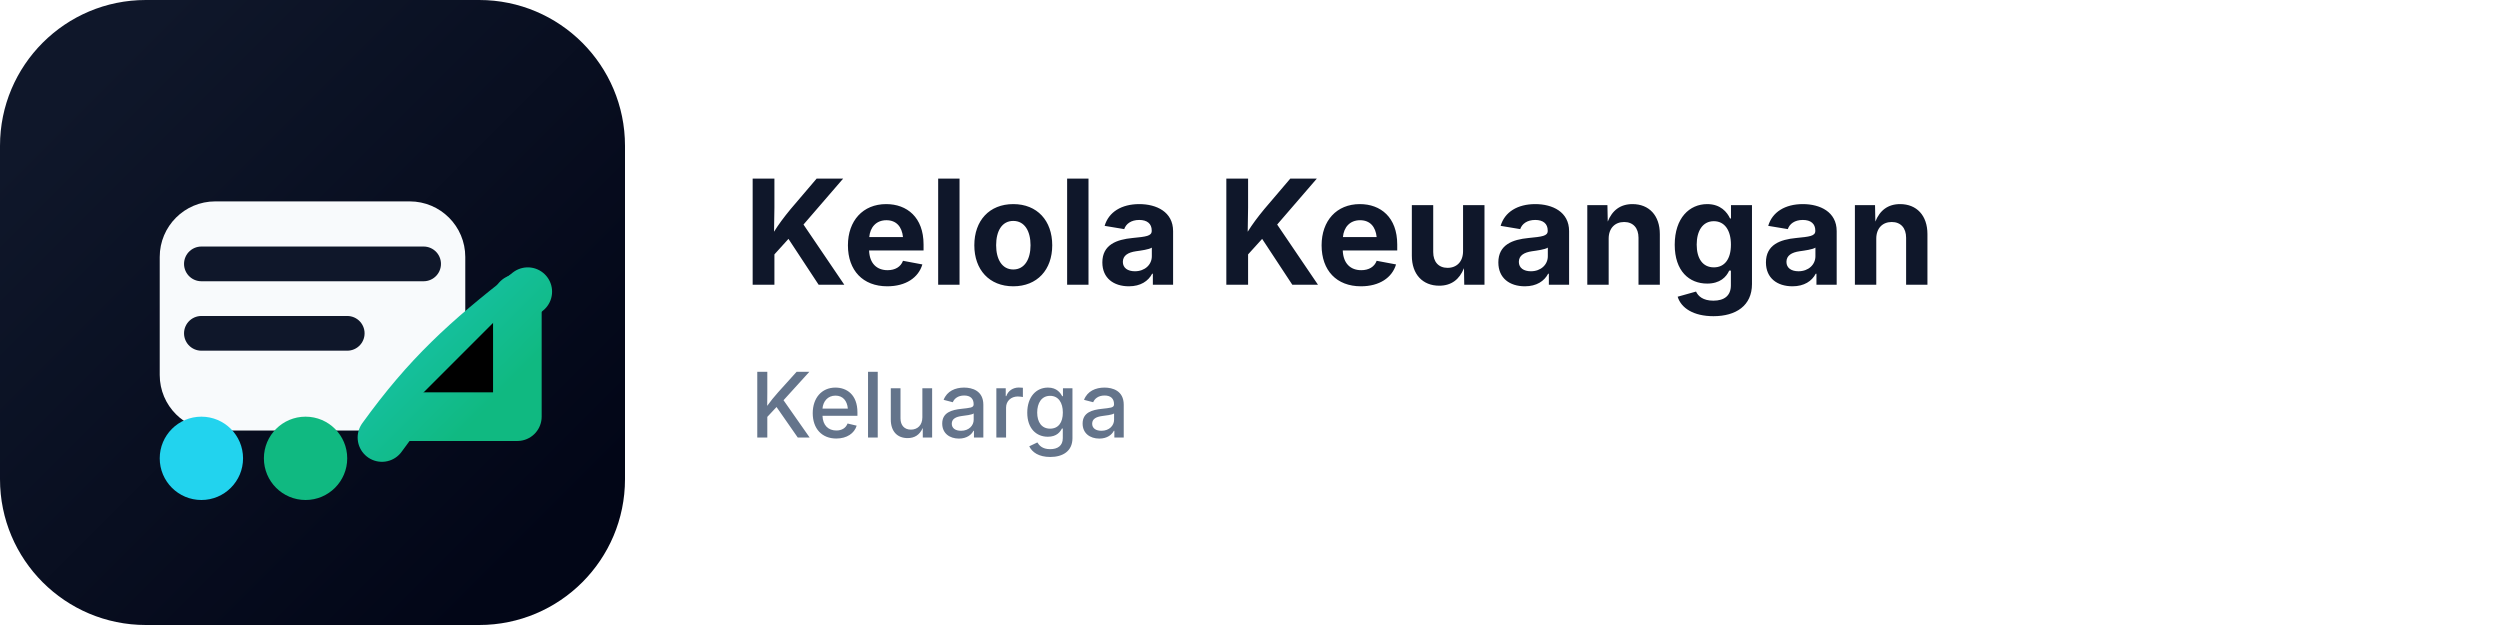
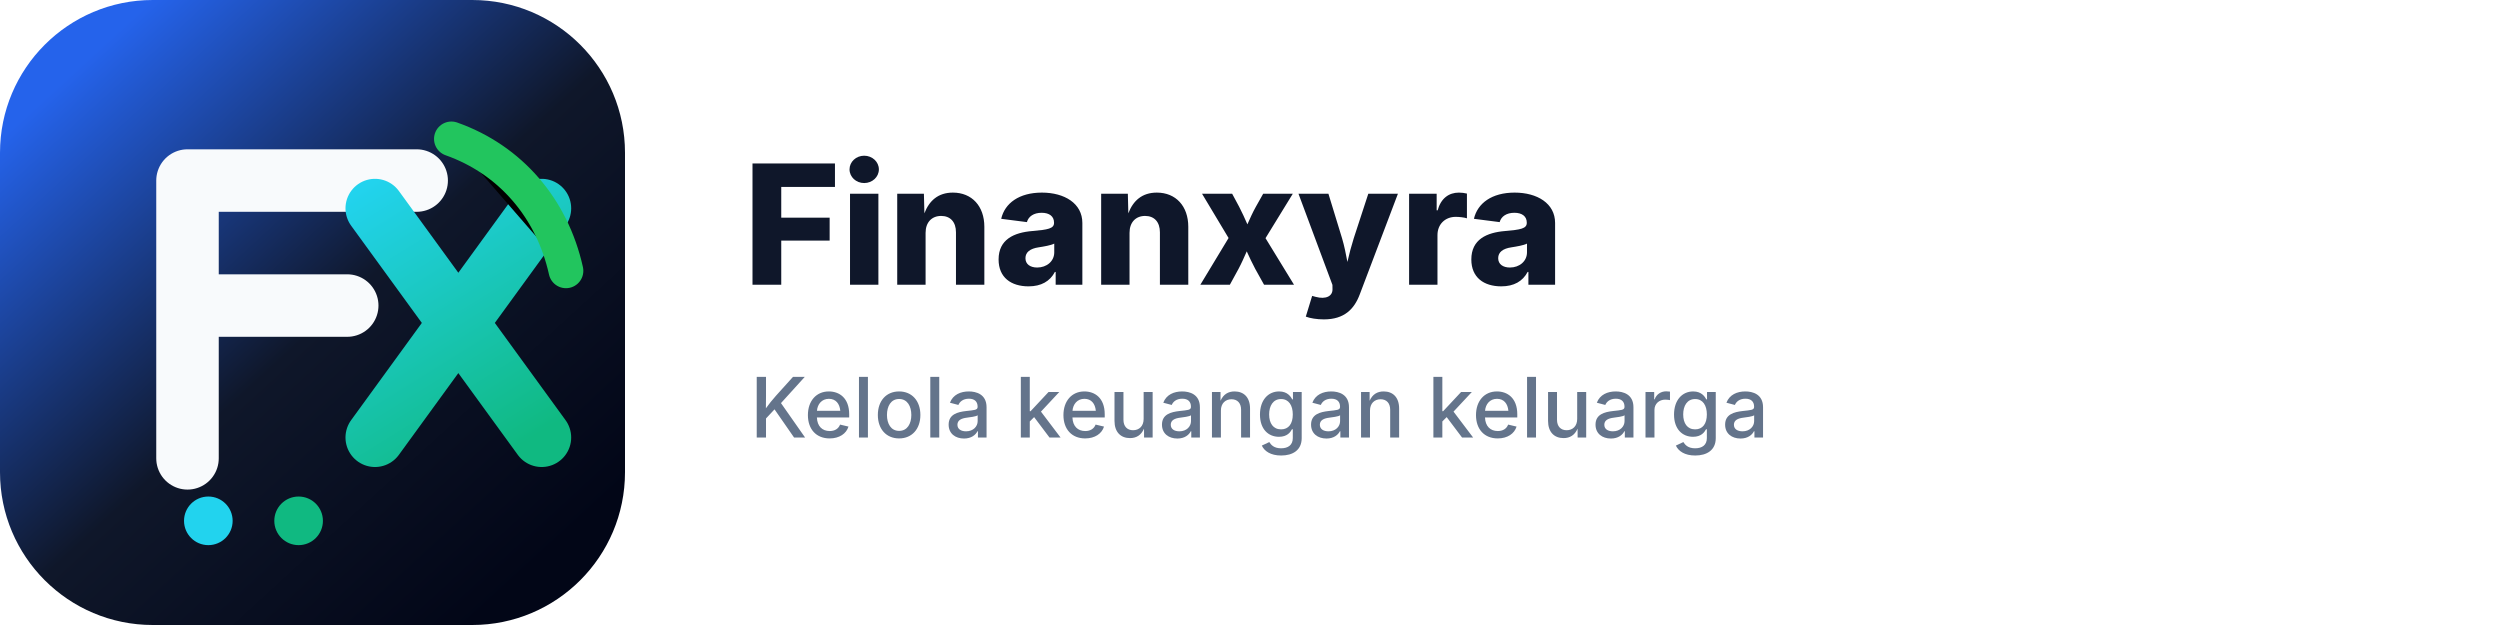
- <svg xmlns="http://www.w3.org/2000/svg" viewBox="0 0 720 180" role="img" aria-label="Kelola Keuangan Keluarga">
+ <svg xmlns="http://www.w3.org/2000/svg" viewBox="0 0 720 180" role="img" aria-label="Finanxyra">
  <defs>
-     <linearGradient id="brand-bg" x1="24" x2="156" y1="24" y2="156" gradientUnits="userSpaceOnUse">
-       <stop stop-color="#0f172a" />
+     <linearGradient id="brand-bg" x1="24" x2="156" y1="18" y2="162" gradientUnits="userSpaceOnUse">
+       <stop stop-color="#2563eb" />
+       <stop offset="0.52" stop-color="#0f172a" />
      <stop offset="1" stop-color="#020617" />
    </linearGradient>
-     <linearGradient id="brand-accent" x1="60" x2="132" y1="54" y2="126" gradientUnits="userSpaceOnUse">
+     <linearGradient id="brand-accent" x1="104" x2="150" y1="54" y2="128" gradientUnits="userSpaceOnUse">
      <stop stop-color="#22d3ee" />
      <stop offset="1" stop-color="#10b981" />
    </linearGradient>
  </defs>
-   <rect width="180" height="180" rx="42" fill="url(#brand-bg)" />
-   <rect x="46" y="58" width="88" height="66" rx="16" fill="#f8fafc" />
-   <path d="M58 76h64M58 96h42" stroke="#0f172a" stroke-width="10" stroke-linecap="round" />
-   <path d="M110 126c13-18 24-28 42-42" stroke="url(#brand-accent)" stroke-width="14" stroke-linecap="round" />
-   <path d="M149 86v34h-34" stroke="url(#brand-accent)" stroke-width="14" stroke-linecap="round" stroke-linejoin="round" />
-   <circle cx="58" cy="132" r="12" fill="#22d3ee" />
-   <circle cx="88" cy="132" r="12" fill="#10b981" />
-   <text x="214" y="82" fill="#0f172a" font-family="Inter, Arial, sans-serif" font-size="42" font-weight="700">Kelola Keuangan</text>
-   <text x="216" y="126" fill="#64748b" font-family="Inter, Arial, sans-serif" font-size="26" font-weight="500">Keluarga</text>
+   <rect width="180" height="180" rx="44" fill="url(#brand-bg)" />
+   <path d="M54 52h66M54 88h46M54 132V52" stroke="#f8fafc" stroke-width="18" stroke-linecap="round" stroke-linejoin="round" />
+   <path d="M108 126l48-66M156 126l-48-66" stroke="url(#brand-accent)" stroke-width="17" stroke-linecap="round" />
+   <path d="M130 40c17 6 29 20 33 38" stroke="#22c55e" stroke-width="10" stroke-linecap="round" />
+   <circle cx="60" cy="150" r="7" fill="#22d3ee" />
+   <circle cx="86" cy="150" r="7" fill="#10b981" />
+   <text x="214" y="82" fill="#0f172a" font-family="Inter, Arial, sans-serif" font-size="48" font-weight="800">Finanxyra</text>
+   <text x="216" y="126" fill="#64748b" font-family="Inter, Arial, sans-serif" font-size="24" font-weight="500">Kelola keuangan keluarga</text>
</svg>
